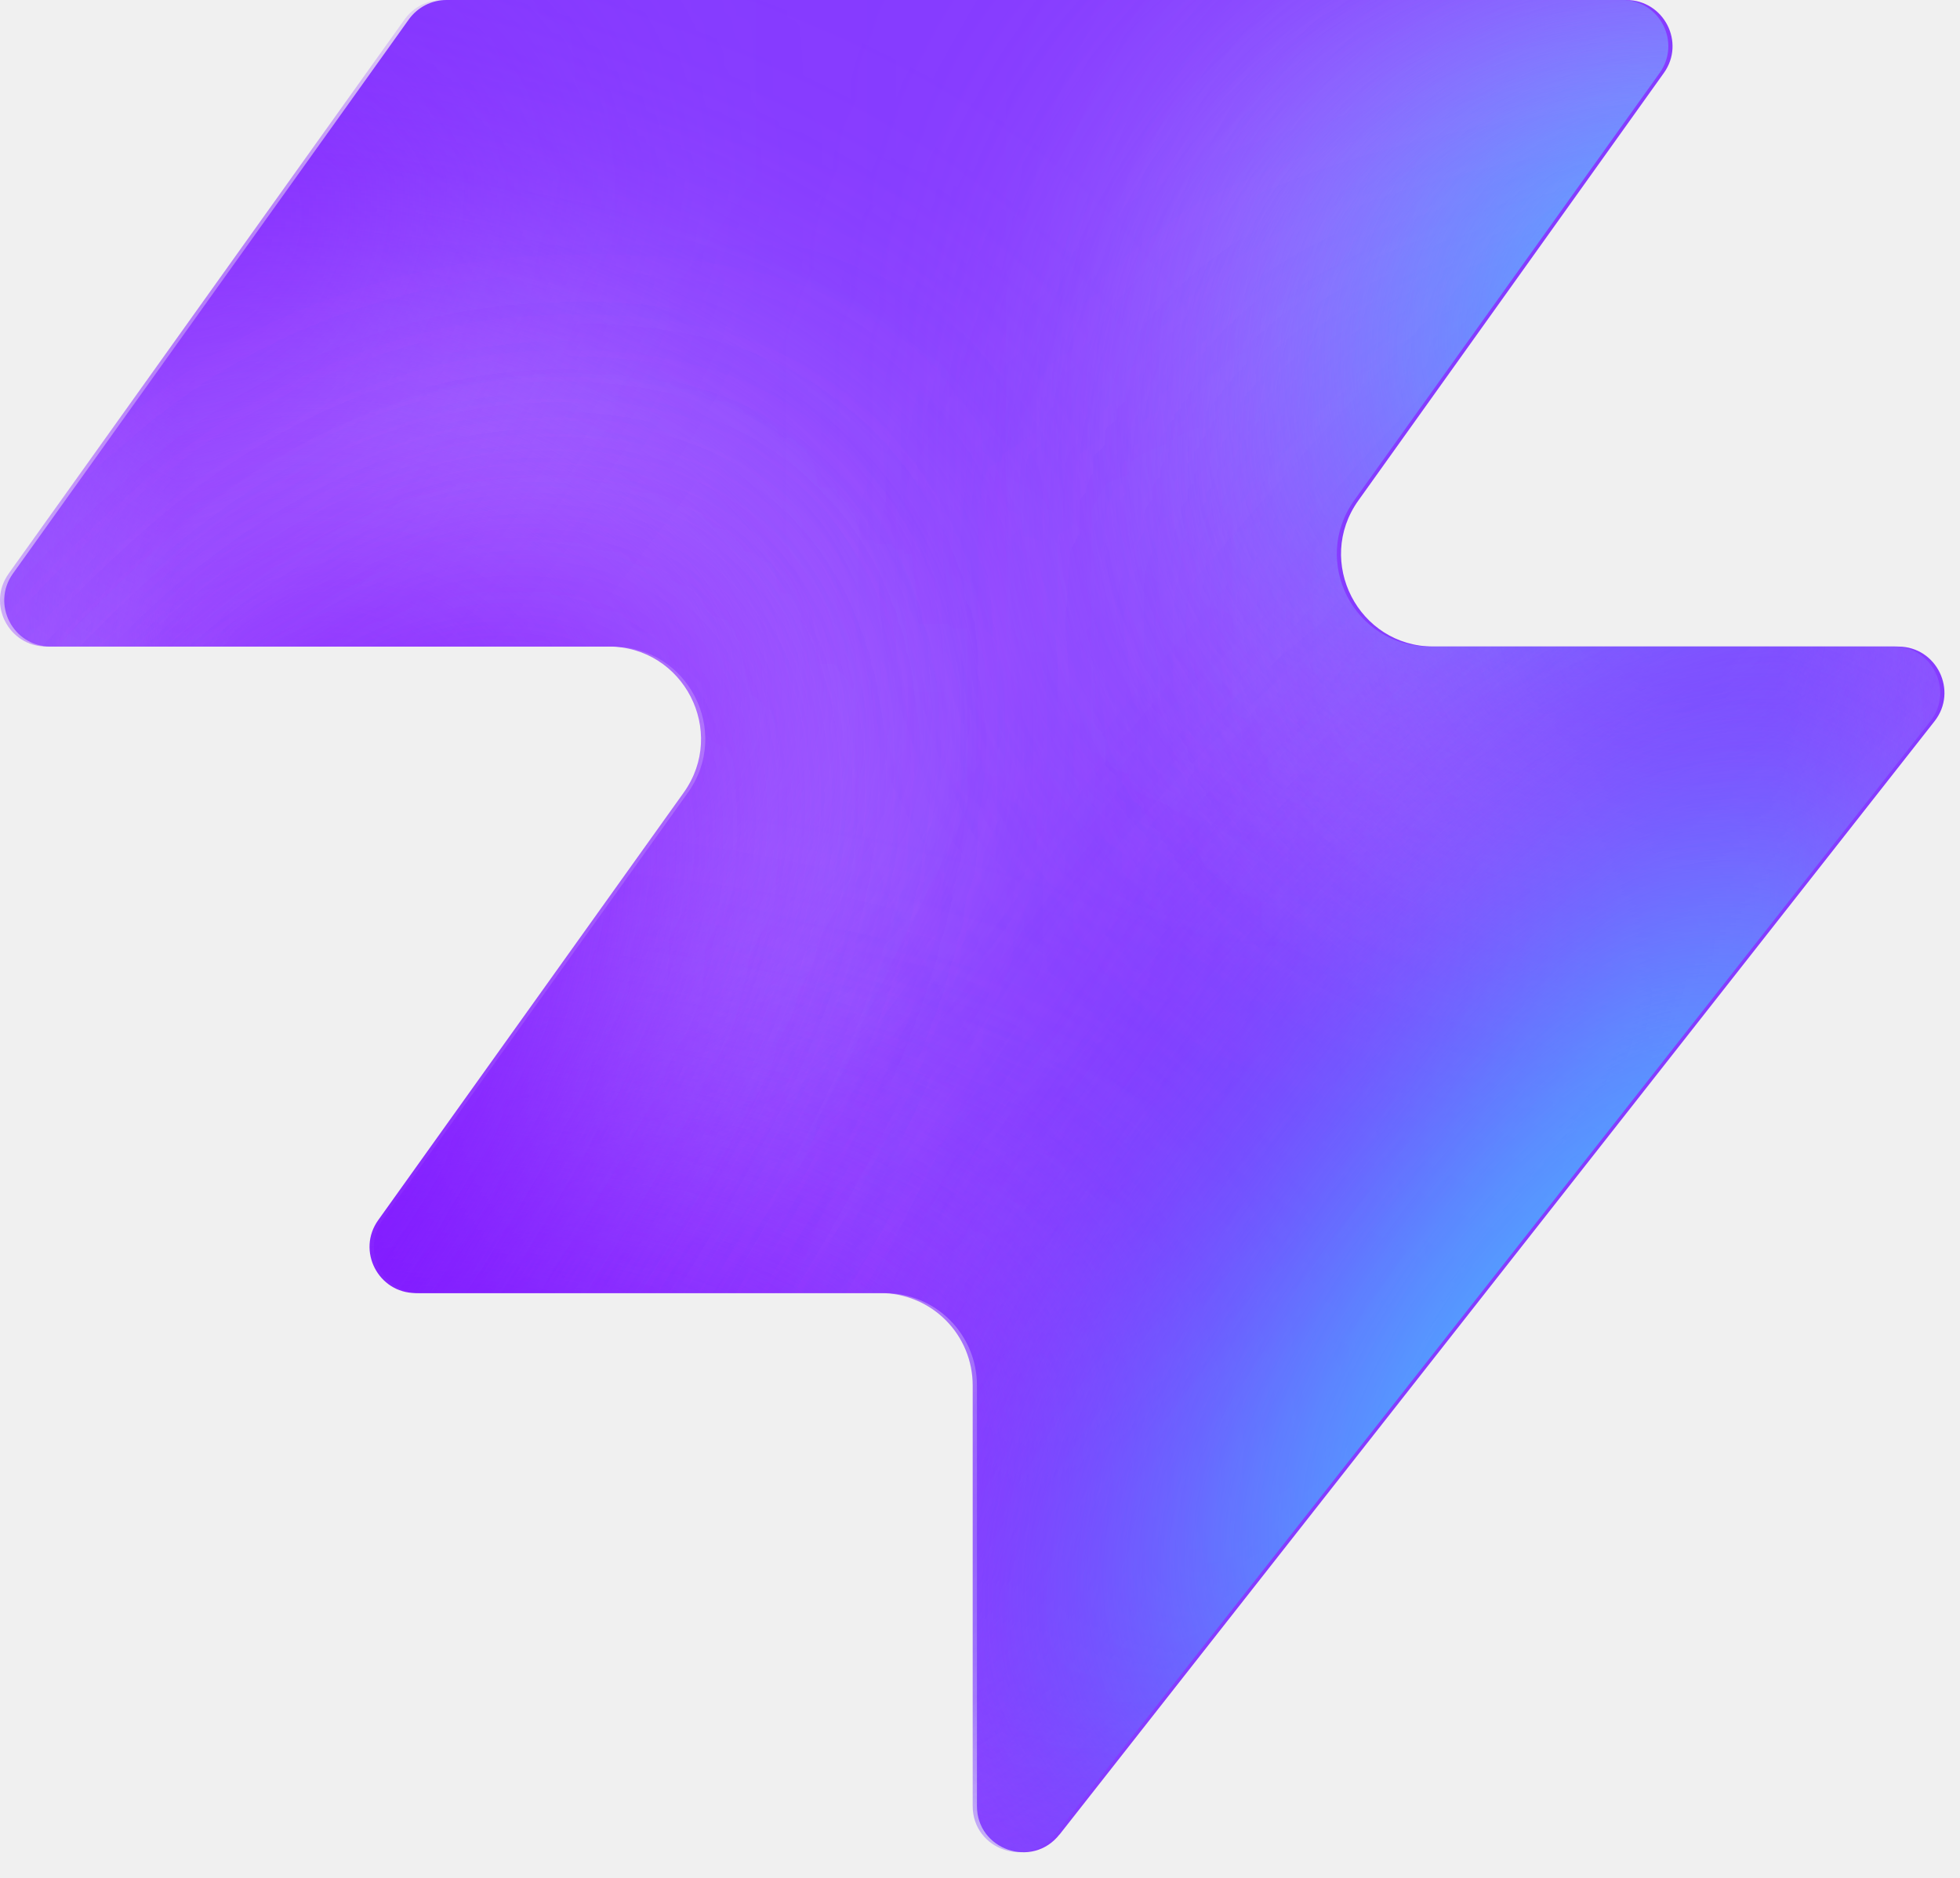
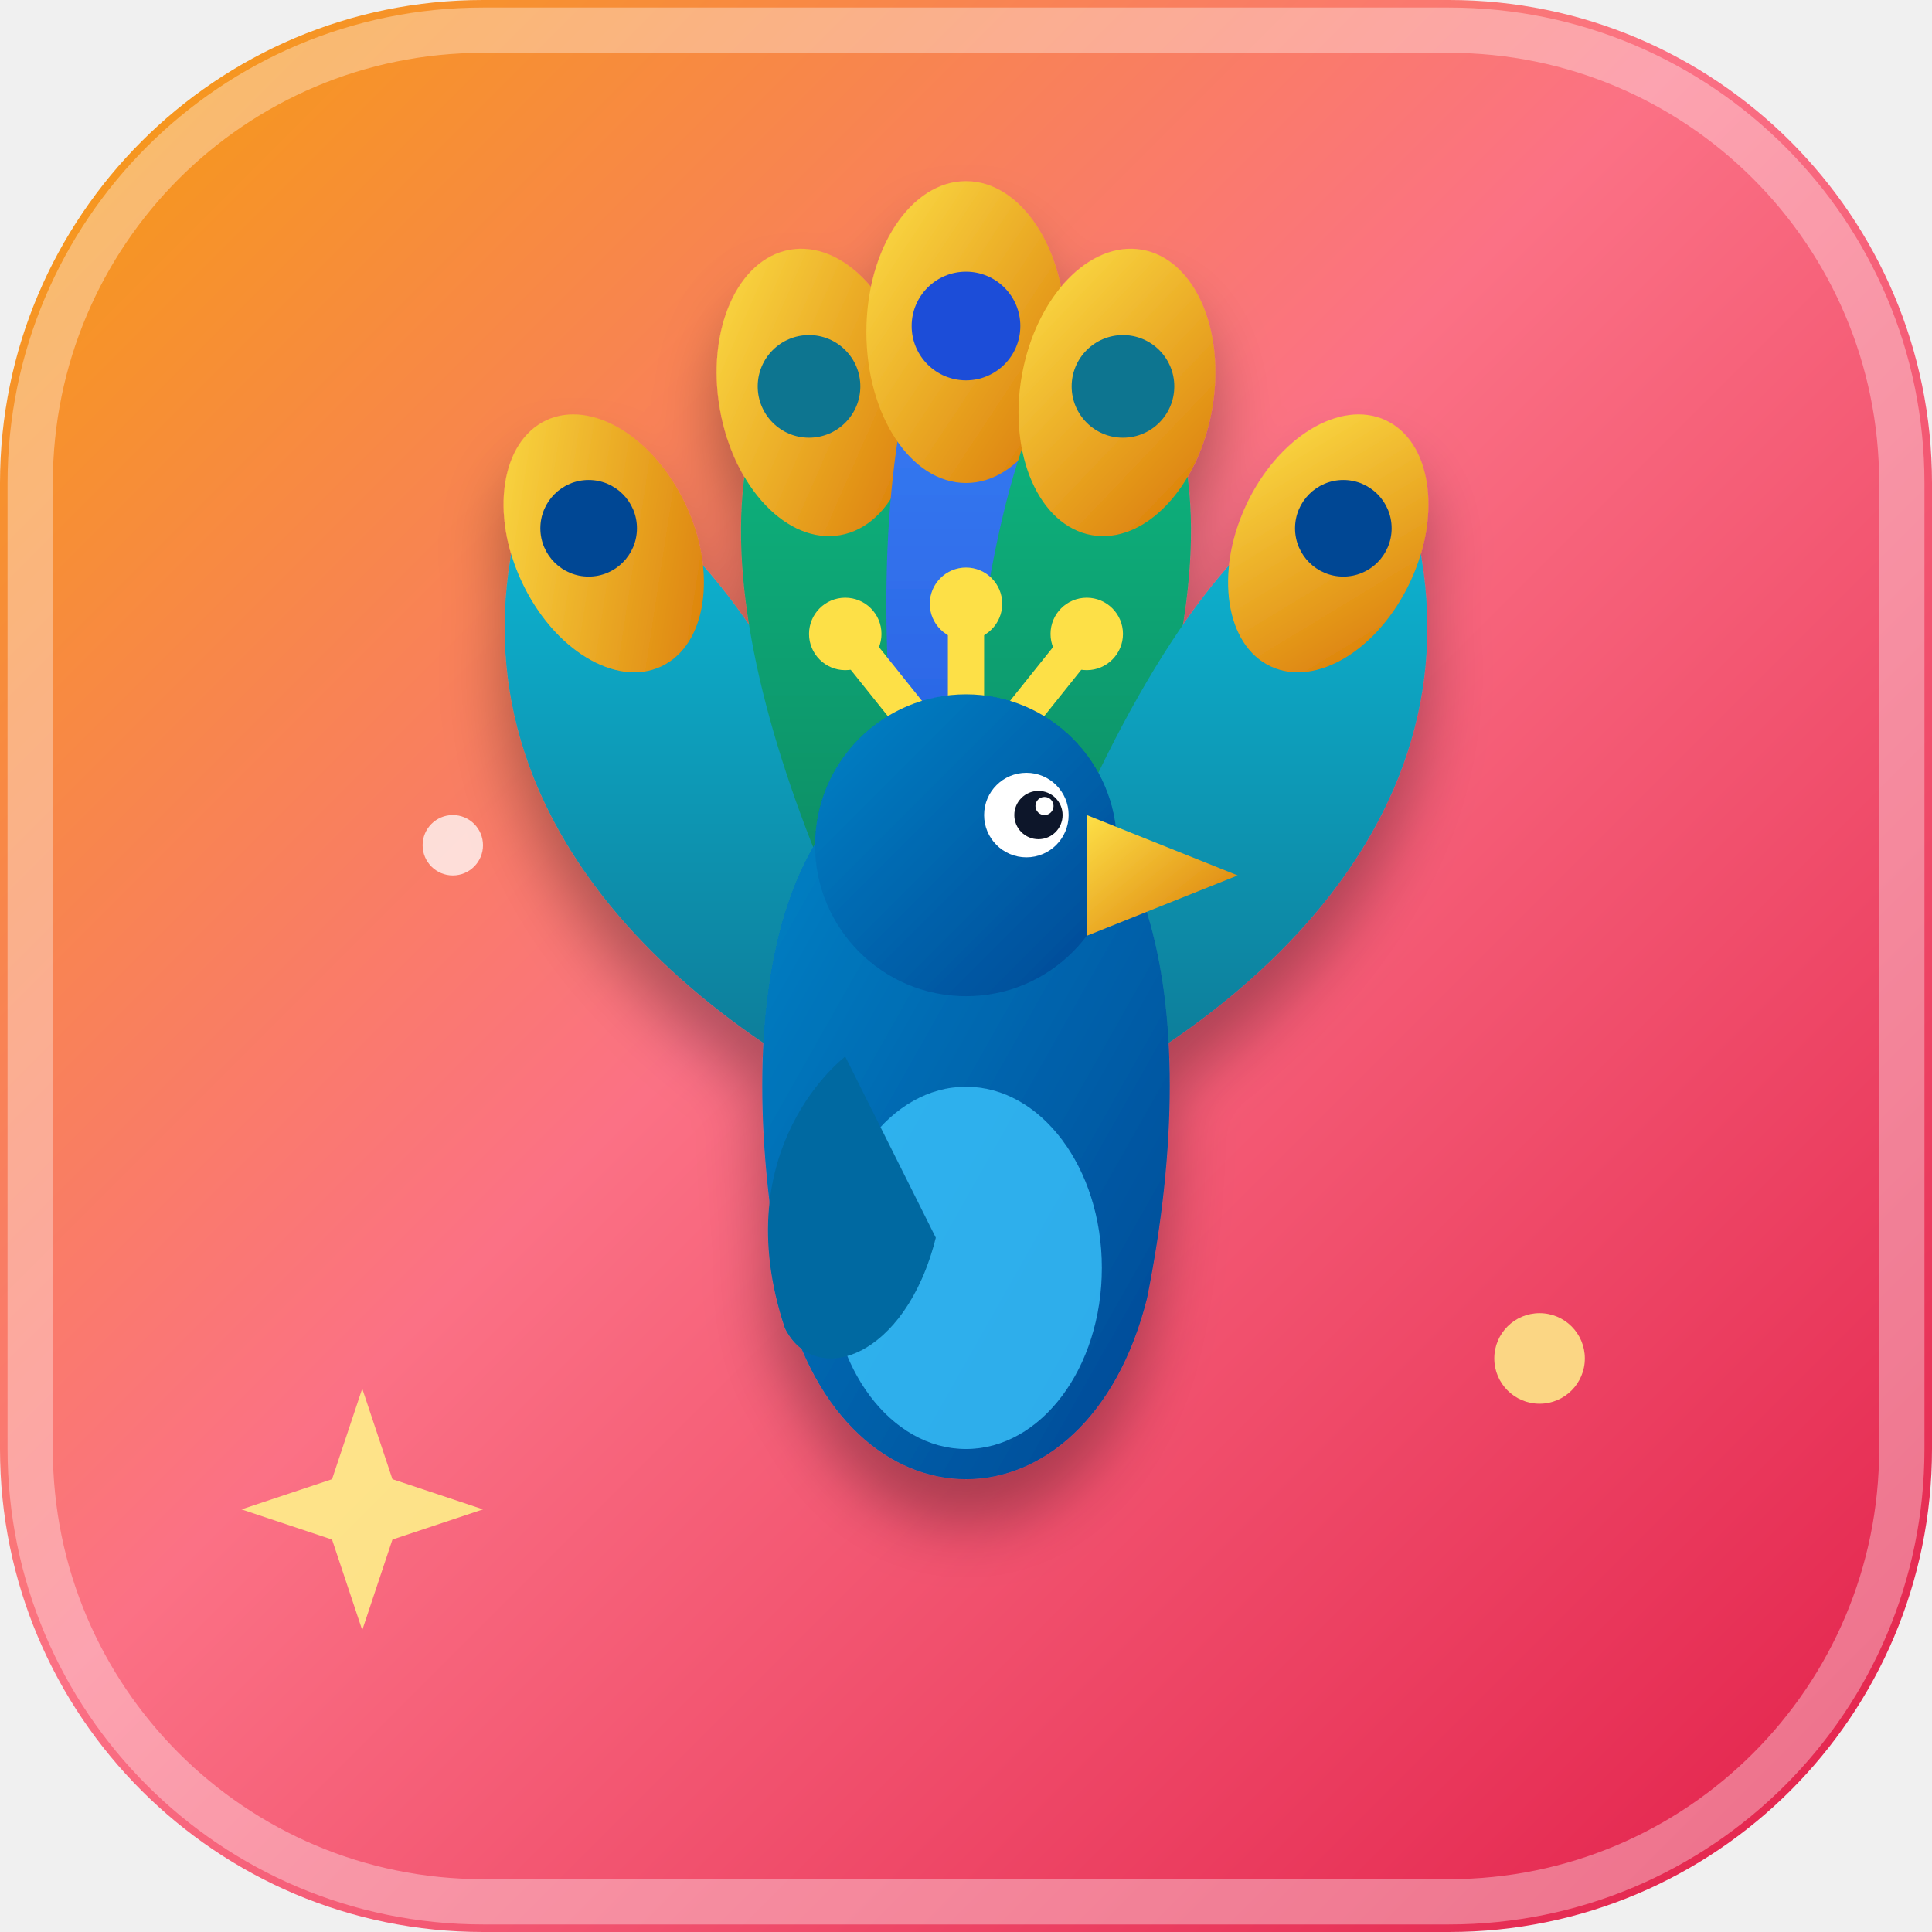
- <svg xmlns="http://www.w3.org/2000/svg" width="48" height="46" fill="none" viewBox="0 0 48 46">
-   <path fill="#863bff" d="M25.946 44.938c-.664.845-2.021.375-2.021-.698V33.937a2.26 2.26 0 0 0-2.262-2.262H10.287c-.92 0-1.456-1.04-.92-1.788l7.48-10.471c1.07-1.497 0-3.578-1.842-3.578H1.237c-.92 0-1.456-1.04-.92-1.788L10.013.474c.214-.297.556-.474.92-.474h28.894c.92 0 1.456 1.04.92 1.788l-7.48 10.471c-1.07 1.498 0 3.579 1.842 3.579h11.377c.943 0 1.473 1.088.89 1.83L25.947 44.94z" style="fill:#863bff;fill:color(display-p3 .525 .23 1);fill-opacity:1" />
-   <mask id="a" width="48" height="46" x="0" y="0" maskUnits="userSpaceOnUse" style="mask-type:alpha">
-     <path fill="#000" d="M25.842 44.938c-.664.844-2.021.375-2.021-.698V33.937a2.26 2.26 0 0 0-2.262-2.262H10.183c-.92 0-1.456-1.04-.92-1.788l7.48-10.471c1.07-1.498 0-3.579-1.842-3.579H1.133c-.92 0-1.456-1.04-.92-1.787L9.91.473c.214-.297.556-.474.92-.474h28.894c.92 0 1.456 1.04.92 1.788l-7.48 10.471c-1.07 1.498 0 3.578 1.842 3.578h11.377c.943 0 1.473 1.088.89 1.832L25.843 44.94z" style="fill:#000;fill-opacity:1" />
-   </mask>
-   <g mask="url(#a)">
-     <g filter="url(#b)">
-       <ellipse cx="5.508" cy="14.704" fill="#ede6ff" rx="5.508" ry="14.704" style="fill:#ede6ff;fill:color(display-p3 .927 .903 1);fill-opacity:1" transform="matrix(.00324 1 1 -.00324 -4.47 31.516)" />
-     </g>
-     <g filter="url(#c)">
-       <ellipse cx="10.399" cy="29.851" fill="#ede6ff" rx="10.399" ry="29.851" style="fill:#ede6ff;fill:color(display-p3 .927 .903 1);fill-opacity:1" transform="matrix(.00324 1 1 -.00324 -39.328 7.883)" />
-     </g>
-     <g filter="url(#d)">
-       <ellipse cx="5.508" cy="30.487" fill="#7e14ff" rx="5.508" ry="30.487" style="fill:#7e14ff;fill:color(display-p3 .492 .077 1);fill-opacity:1" transform="rotate(89.814 -25.913 -14.639)scale(1 -1)" />
-     </g>
-     <g filter="url(#e)">
-       <ellipse cx="5.508" cy="30.599" fill="#7e14ff" rx="5.508" ry="30.599" style="fill:#7e14ff;fill:color(display-p3 .492 .077 1);fill-opacity:1" transform="rotate(89.814 -32.644 -3.334)scale(1 -1)" />
-     </g>
-     <g filter="url(#f)">
-       <ellipse cx="5.508" cy="30.599" fill="#7e14ff" rx="5.508" ry="30.599" style="fill:#7e14ff;fill:color(display-p3 .492 .077 1);fill-opacity:1" transform="matrix(.00324 1 1 -.00324 -34.34 30.47)" />
-     </g>
-     <g filter="url(#g)">
-       <ellipse cx="14.072" cy="22.078" fill="#ede6ff" rx="14.072" ry="22.078" style="fill:#ede6ff;fill:color(display-p3 .927 .903 1);fill-opacity:1" transform="rotate(93.35 24.506 48.493)scale(-1 1)" />
-     </g>
-     <g filter="url(#h)">
-       <ellipse cx="3.47" cy="21.501" fill="#7e14ff" rx="3.47" ry="21.501" style="fill:#7e14ff;fill:color(display-p3 .492 .077 1);fill-opacity:1" transform="rotate(89.009 28.708 47.59)scale(-1 1)" />
-     </g>
-     <g filter="url(#i)">
-       <ellipse cx="3.47" cy="21.501" fill="#7e14ff" rx="3.47" ry="21.501" style="fill:#7e14ff;fill:color(display-p3 .492 .077 1);fill-opacity:1" transform="rotate(89.009 28.708 47.59)scale(-1 1)" />
-     </g>
-     <g filter="url(#j)">
-       <ellipse cx=".387" cy="8.972" fill="#7e14ff" rx="4.407" ry="29.108" style="fill:#7e14ff;fill:color(display-p3 .492 .077 1);fill-opacity:1" transform="rotate(39.51 .387 8.972)" />
-     </g>
-     <g filter="url(#k)">
-       <ellipse cx="47.523" cy="-6.092" fill="#7e14ff" rx="4.407" ry="29.108" style="fill:#7e14ff;fill:color(display-p3 .492 .077 1);fill-opacity:1" transform="rotate(37.892 47.523 -6.092)" />
-     </g>
-     <g filter="url(#l)">
-       <ellipse cx="41.412" cy="6.333" fill="#47bfff" rx="5.971" ry="9.665" style="fill:#47bfff;fill:color(display-p3 .28 .748 1);fill-opacity:1" transform="rotate(37.892 41.412 6.333)" />
-     </g>
-     <g filter="url(#m)">
-       <ellipse cx="-1.879" cy="38.332" fill="#7e14ff" rx="4.407" ry="29.108" style="fill:#7e14ff;fill:color(display-p3 .492 .077 1);fill-opacity:1" transform="rotate(37.892 -1.88 38.332)" />
-     </g>
-     <g filter="url(#n)">
-       <ellipse cx="-1.879" cy="38.332" fill="#7e14ff" rx="4.407" ry="29.108" style="fill:#7e14ff;fill:color(display-p3 .492 .077 1);fill-opacity:1" transform="rotate(37.892 -1.88 38.332)" />
-     </g>
-     <g filter="url(#o)">
-       <ellipse cx="35.651" cy="29.907" fill="#7e14ff" rx="4.407" ry="29.108" style="fill:#7e14ff;fill:color(display-p3 .492 .077 1);fill-opacity:1" transform="rotate(37.892 35.651 29.907)" />
-     </g>
-     <g filter="url(#p)">
-       <ellipse cx="38.418" cy="32.4" fill="#47bfff" rx="5.971" ry="15.297" style="fill:#47bfff;fill:color(display-p3 .28 .748 1);fill-opacity:1" transform="rotate(37.892 38.418 32.4)" />
-     </g>
-   </g>
+ <svg xmlns="http://www.w3.org/2000/svg" viewBox="0 0 64 64" width="64" height="64">
  <defs>
-     <filter id="b" width="60.045" height="41.654" x="-19.77" y="16.149" color-interpolation-filters="sRGB" filterUnits="userSpaceOnUse">
-       <feFlood flood-opacity="0" result="BackgroundImageFix" />
-       <feBlend in="SourceGraphic" in2="BackgroundImageFix" result="shape" />
-       <feGaussianBlur result="effect1_foregroundBlur_2002_17158" stdDeviation="7.659" />
-     </filter>
-     <filter id="c" width="90.34" height="51.437" x="-54.613" y="-7.533" color-interpolation-filters="sRGB" filterUnits="userSpaceOnUse">
-       <feFlood flood-opacity="0" result="BackgroundImageFix" />
-       <feBlend in="SourceGraphic" in2="BackgroundImageFix" result="shape" />
-       <feGaussianBlur result="effect1_foregroundBlur_2002_17158" stdDeviation="7.659" />
-     </filter>
-     <filter id="d" width="79.355" height="29.4" x="-49.64" y="2.03" color-interpolation-filters="sRGB" filterUnits="userSpaceOnUse">
-       <feFlood flood-opacity="0" result="BackgroundImageFix" />
-       <feBlend in="SourceGraphic" in2="BackgroundImageFix" result="shape" />
-       <feGaussianBlur result="effect1_foregroundBlur_2002_17158" stdDeviation="4.596" />
-     </filter>
-     <filter id="e" width="79.579" height="29.4" x="-45.045" y="20.029" color-interpolation-filters="sRGB" filterUnits="userSpaceOnUse">
-       <feFlood flood-opacity="0" result="BackgroundImageFix" />
-       <feBlend in="SourceGraphic" in2="BackgroundImageFix" result="shape" />
-       <feGaussianBlur result="effect1_foregroundBlur_2002_17158" stdDeviation="4.596" />
-     </filter>
-     <filter id="f" width="79.579" height="29.4" x="-43.513" y="21.178" color-interpolation-filters="sRGB" filterUnits="userSpaceOnUse">
-       <feFlood flood-opacity="0" result="BackgroundImageFix" />
-       <feBlend in="SourceGraphic" in2="BackgroundImageFix" result="shape" />
-       <feGaussianBlur result="effect1_foregroundBlur_2002_17158" stdDeviation="4.596" />
-     </filter>
-     <filter id="g" width="74.749" height="58.852" x="15.756" y="-17.901" color-interpolation-filters="sRGB" filterUnits="userSpaceOnUse">
-       <feFlood flood-opacity="0" result="BackgroundImageFix" />
-       <feBlend in="SourceGraphic" in2="BackgroundImageFix" result="shape" />
-       <feGaussianBlur result="effect1_foregroundBlur_2002_17158" stdDeviation="7.659" />
-     </filter>
-     <filter id="h" width="61.377" height="25.362" x="23.548" y="2.284" color-interpolation-filters="sRGB" filterUnits="userSpaceOnUse">
-       <feFlood flood-opacity="0" result="BackgroundImageFix" />
-       <feBlend in="SourceGraphic" in2="BackgroundImageFix" result="shape" />
-       <feGaussianBlur result="effect1_foregroundBlur_2002_17158" stdDeviation="4.596" />
-     </filter>
-     <filter id="i" width="61.377" height="25.362" x="23.548" y="2.284" color-interpolation-filters="sRGB" filterUnits="userSpaceOnUse">
-       <feFlood flood-opacity="0" result="BackgroundImageFix" />
-       <feBlend in="SourceGraphic" in2="BackgroundImageFix" result="shape" />
-       <feGaussianBlur result="effect1_foregroundBlur_2002_17158" stdDeviation="4.596" />
-     </filter>
-     <filter id="j" width="56.045" height="63.649" x="-27.636" y="-22.853" color-interpolation-filters="sRGB" filterUnits="userSpaceOnUse">
-       <feFlood flood-opacity="0" result="BackgroundImageFix" />
-       <feBlend in="SourceGraphic" in2="BackgroundImageFix" result="shape" />
-       <feGaussianBlur result="effect1_foregroundBlur_2002_17158" stdDeviation="4.596" />
-     </filter>
-     <filter id="k" width="54.814" height="64.646" x="20.116" y="-38.415" color-interpolation-filters="sRGB" filterUnits="userSpaceOnUse">
-       <feFlood flood-opacity="0" result="BackgroundImageFix" />
-       <feBlend in="SourceGraphic" in2="BackgroundImageFix" result="shape" />
-       <feGaussianBlur result="effect1_foregroundBlur_2002_17158" stdDeviation="4.596" />
-     </filter>
-     <filter id="l" width="33.541" height="35.313" x="24.641" y="-11.323" color-interpolation-filters="sRGB" filterUnits="userSpaceOnUse">
-       <feFlood flood-opacity="0" result="BackgroundImageFix" />
-       <feBlend in="SourceGraphic" in2="BackgroundImageFix" result="shape" />
-       <feGaussianBlur result="effect1_foregroundBlur_2002_17158" stdDeviation="4.596" />
-     </filter>
-     <filter id="m" width="54.814" height="64.646" x="-29.286" y="6.009" color-interpolation-filters="sRGB" filterUnits="userSpaceOnUse">
-       <feFlood flood-opacity="0" result="BackgroundImageFix" />
-       <feBlend in="SourceGraphic" in2="BackgroundImageFix" result="shape" />
-       <feGaussianBlur result="effect1_foregroundBlur_2002_17158" stdDeviation="4.596" />
-     </filter>
-     <filter id="n" width="54.814" height="64.646" x="-29.286" y="6.009" color-interpolation-filters="sRGB" filterUnits="userSpaceOnUse">
-       <feFlood flood-opacity="0" result="BackgroundImageFix" />
-       <feBlend in="SourceGraphic" in2="BackgroundImageFix" result="shape" />
-       <feGaussianBlur result="effect1_foregroundBlur_2002_17158" stdDeviation="4.596" />
-     </filter>
-     <filter id="o" width="54.814" height="64.646" x="8.244" y="-2.416" color-interpolation-filters="sRGB" filterUnits="userSpaceOnUse">
-       <feFlood flood-opacity="0" result="BackgroundImageFix" />
-       <feBlend in="SourceGraphic" in2="BackgroundImageFix" result="shape" />
-       <feGaussianBlur result="effect1_foregroundBlur_2002_17158" stdDeviation="4.596" />
-     </filter>
-     <filter id="p" width="39.409" height="43.623" x="18.713" y="10.588" color-interpolation-filters="sRGB" filterUnits="userSpaceOnUse">
-       <feFlood flood-opacity="0" result="BackgroundImageFix" />
-       <feBlend in="SourceGraphic" in2="BackgroundImageFix" result="shape" />
-       <feGaussianBlur result="effect1_foregroundBlur_2002_17158" stdDeviation="4.596" />
+     <linearGradient id="bgGrad" x1="0%" y1="0%" x2="100%" y2="100%">
+       <stop offset="0%" stop-color="#F59E0B" />
+       <stop offset="45%" stop-color="#FB7185" />
+       <stop offset="100%" stop-color="#E11D48" />
+     </linearGradient>
+     <linearGradient id="featherEmerald" x1="0%" y1="100%" x2="0%" y2="0%">
+       <stop offset="0%" stop-color="#047857" />
+       <stop offset="100%" stop-color="#10B981" />
+     </linearGradient>
+     <linearGradient id="featherTeal" x1="0%" y1="100%" x2="0%" y2="0%">
+       <stop offset="0%" stop-color="#0E7490" />
+       <stop offset="100%" stop-color="#06B6D4" />
+     </linearGradient>
+     <linearGradient id="featherBlue" x1="0%" y1="100%" x2="0%" y2="0%">
+       <stop offset="0%" stop-color="#1D4ED8" />
+       <stop offset="100%" stop-color="#3B82F6" />
+     </linearGradient>
+     <linearGradient id="bodyGrad" x1="0%" y1="0%" x2="100%" y2="100%">
+       <stop offset="0%" stop-color="#0284C7" />
+       <stop offset="100%" stop-color="#034694" />
+     </linearGradient>
+     <linearGradient id="goldGrad" x1="0%" y1="0%" x2="100%" y2="100%">
+       <stop offset="0%" stop-color="#FDE047" />
+       <stop offset="100%" stop-color="#D97706" />
+     </linearGradient>
+     <filter id="shadow" x="-10%" y="-10%" width="120%" height="125%" filterUnits="userSpaceOnUse">
+       <feDropShadow dx="0" dy="1.5" stdDeviation="1" flood-color="#000000" flood-opacity="0.3" />
    </filter>
  </defs>
+   <rect width="64" height="64" rx="16" fill="url(#bgGrad)" />
+   <rect x="1" y="1" width="62" height="62" rx="15" fill="none" stroke="#FFFFFF" stroke-opacity="0.35" stroke-width="1.5" />
+   <g filter="url(#shadow)">
+     <path d="M32 38 C24 35 15 28 17 18 C20 12 28 22 32 38 Z" fill="url(#featherTeal)" />
+     <ellipse cx="20" cy="18" rx="3" ry="4.5" transform="rotate(-25 20 18)" fill="url(#goldGrad)" />
+     <circle cx="19.5" cy="17.5" r="1.6" fill="#034694" />
+     <path d="M32 38 C27 30 22 18 26 12 C30 8 33 22 32 38 Z" fill="url(#featherEmerald)" />
+     <ellipse cx="27" cy="13" rx="3.2" ry="4.8" transform="rotate(-10 27 13)" fill="url(#goldGrad)" />
+     <circle cx="26.8" cy="12.8" r="1.7" fill="#0E7490" />
+     <path d="M32 38 C29 27 28 14 32 8 C36 14 35 27 32 38 Z" fill="url(#featherBlue)" />
+     <ellipse cx="32" cy="11" rx="3.3" ry="5" fill="url(#goldGrad)" />
+     <circle cx="32" cy="10.8" r="1.8" fill="#1D4ED8" />
+     <path d="M32 38 C31 22 34 8 38 12 C42 18 37 30 32 38 Z" fill="url(#featherEmerald)" />
+     <ellipse cx="37" cy="13" rx="3.2" ry="4.8" transform="rotate(10 37 13)" fill="url(#goldGrad)" />
+     <circle cx="37.2" cy="12.8" r="1.7" fill="#0E7490" />
+     <path d="M32 38 C36 22 44 12 47 18 C49 28 40 35 32 38 Z" fill="url(#featherTeal)" />
+     <ellipse cx="44" cy="18" rx="3" ry="4.5" transform="rotate(25 44 18)" fill="url(#goldGrad)" />
+     <circle cx="44.5" cy="17.5" r="1.6" fill="#034694" />
+     <line x1="32" y1="26" x2="28" y2="21" stroke="#FDE047" stroke-width="1.2" stroke-linecap="round" />
+     <circle cx="28" cy="21" r="1.2" fill="#FDE047" />
+     <line x1="32" y1="26" x2="32" y2="20" stroke="#FDE047" stroke-width="1.2" stroke-linecap="round" />
+     <circle cx="32" cy="20" r="1.2" fill="#FDE047" />
+     <line x1="32" y1="26" x2="36" y2="21" stroke="#FDE047" stroke-width="1.2" stroke-linecap="round" />
+     <circle cx="36" cy="21" r="1.2" fill="#FDE047" />
+     <path d="M32 25 C26 25 24 33 26 43 C28 51 36 51 38 43 C40 33 38 25 32 25 Z" fill="url(#bodyGrad)" />
+     <ellipse cx="32" cy="42" rx="4.5" ry="6" fill="#38BDF8" fill-opacity="0.85" />
+     <circle cx="32" cy="28" r="5" fill="url(#bodyGrad)" />
+     <circle cx="34" cy="27" r="1.4" fill="#FFFFFF" />
+     <circle cx="34.4" cy="27" r="0.8" fill="#0F172A" />
+     <circle cx="34.6" cy="26.7" r="0.3" fill="#FFFFFF" />
+     <polygon points="36,27 41,29 36,31" fill="url(#goldGrad)" />
+     <path d="M28 35 C28 35 24 38 26 44 C27 46 30 45 31 41 Z" fill="#0369A1" />
+   </g>
+   <path d="M12 46 L13 49 L16 50 L13 51 L12 54 L11 51 L8 50 L11 49 Z" fill="#FEF08A" opacity="0.9" />
+   <circle cx="51" cy="45" r="1.5" fill="#FEF08A" opacity="0.85" />
+   <circle cx="15" cy="28" r="1" fill="#FFFFFF" opacity="0.75" />
</svg>
